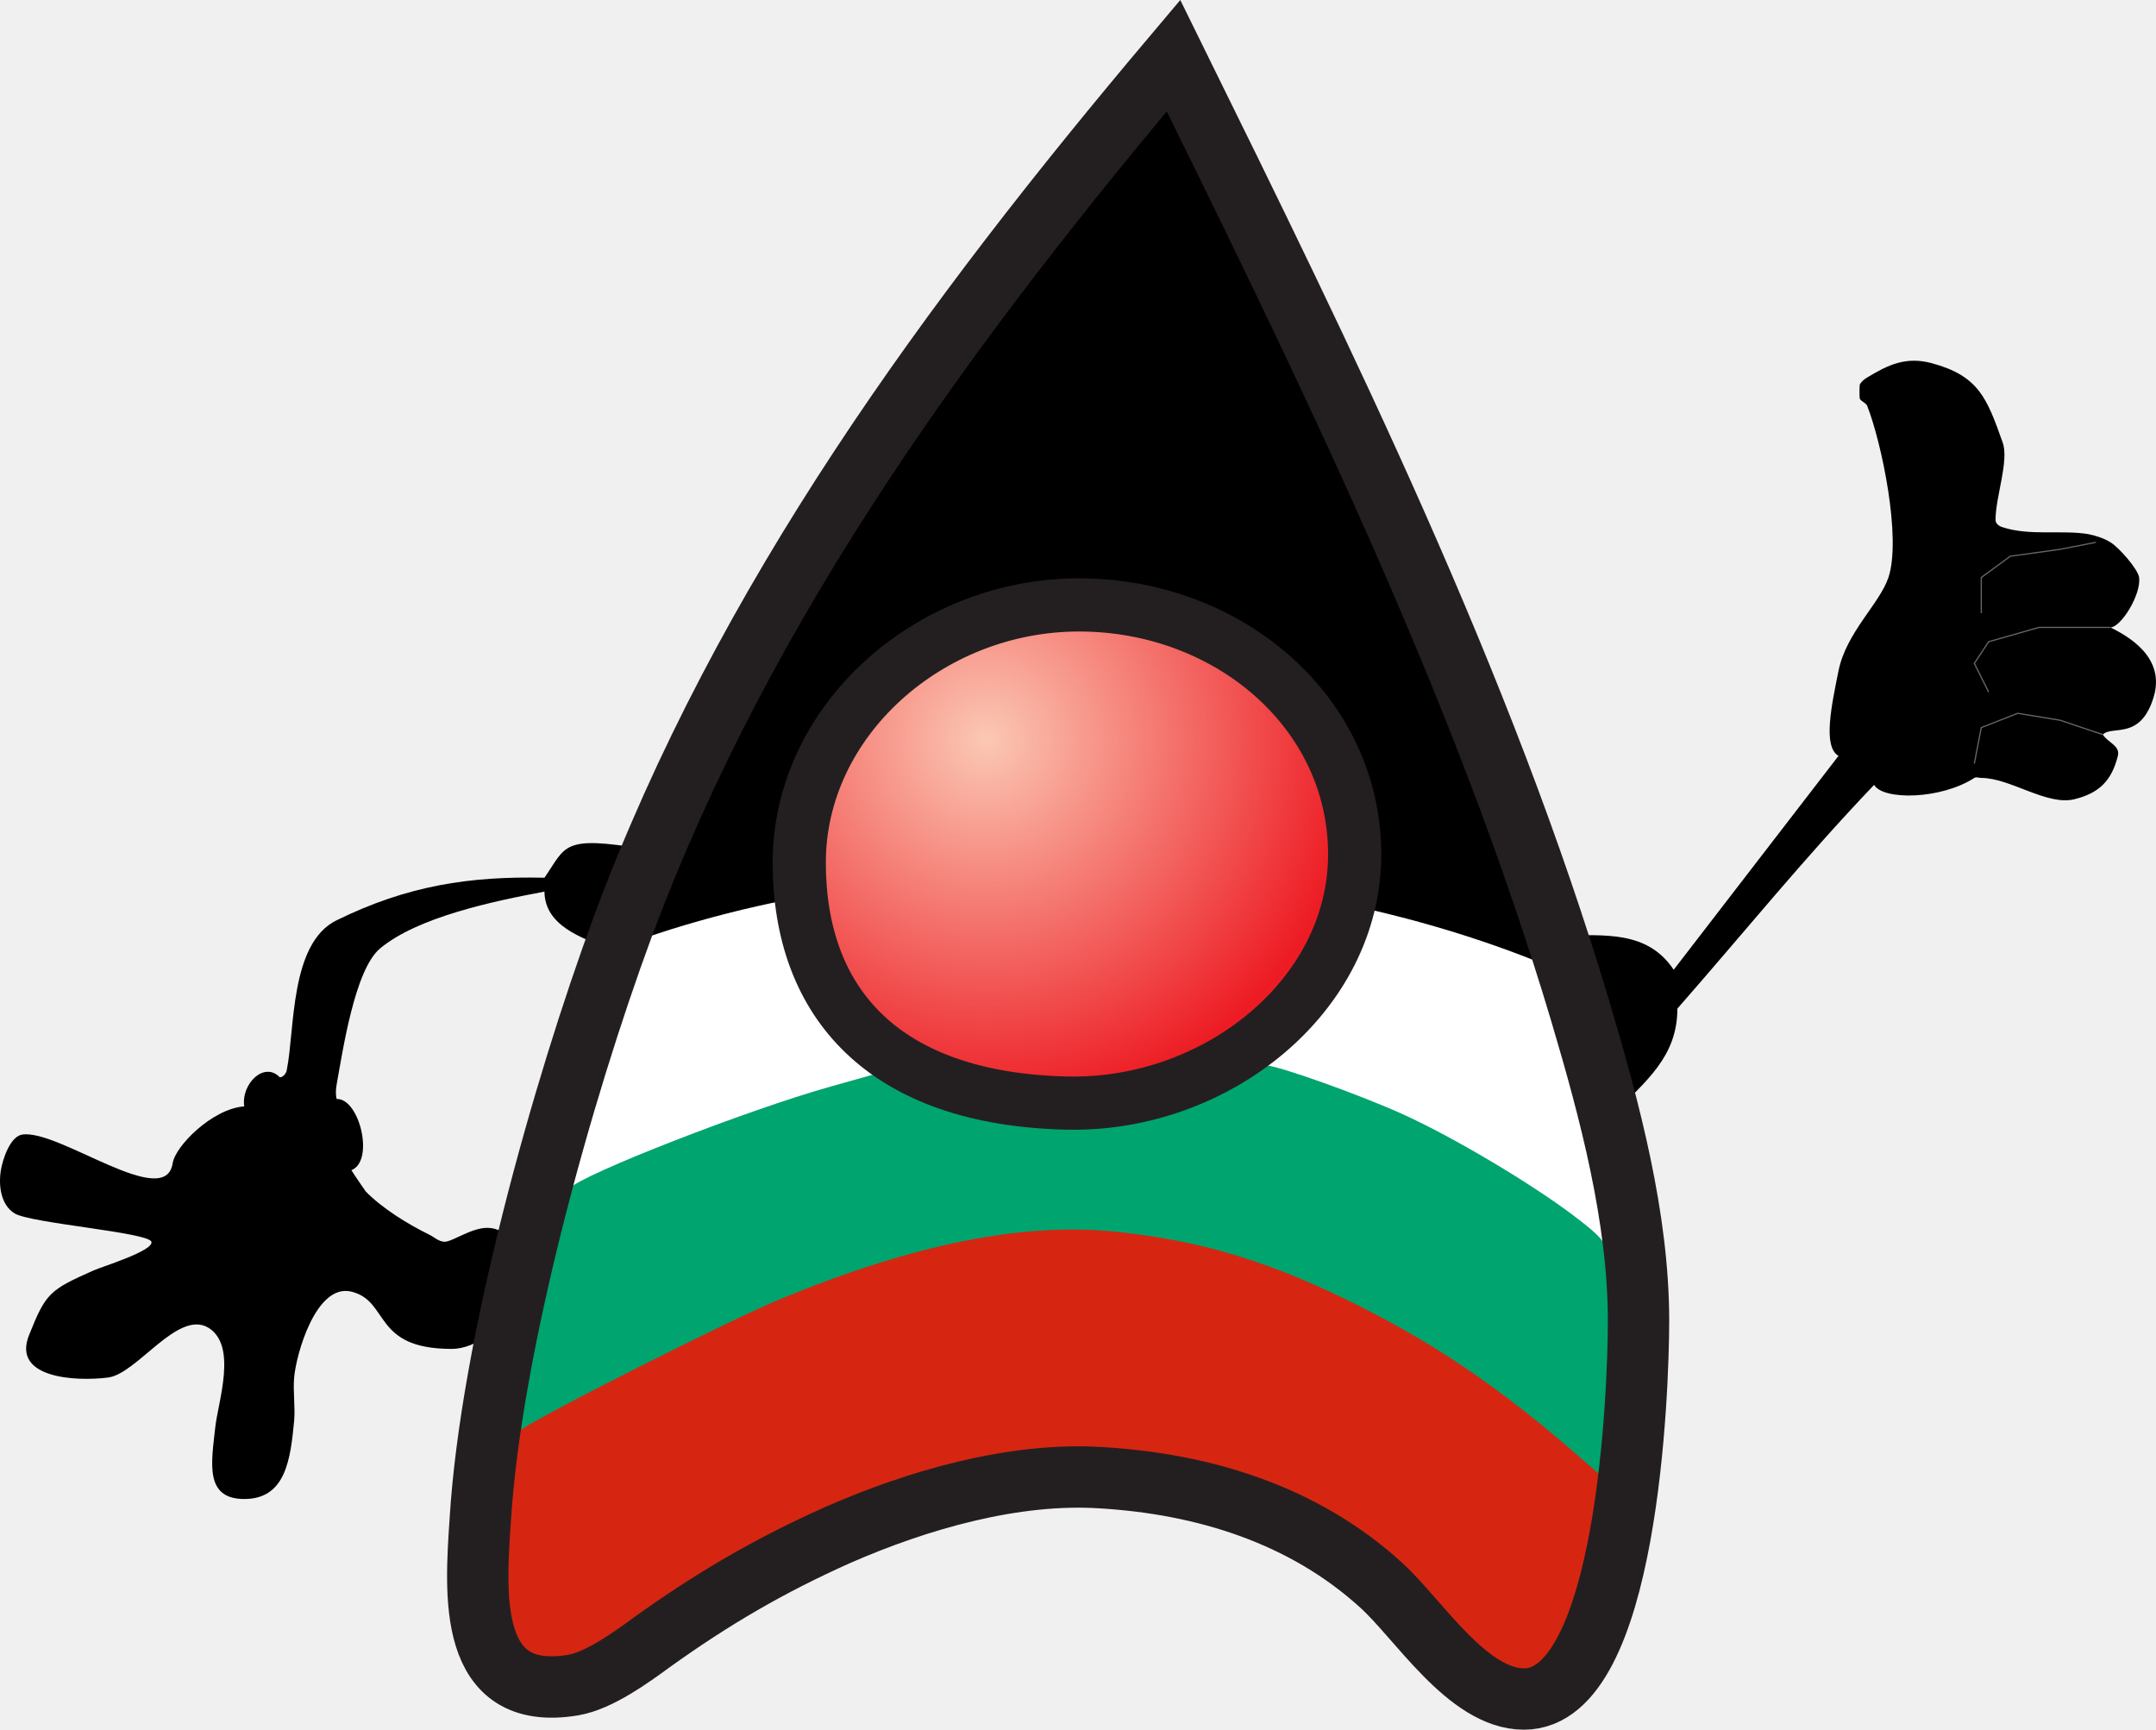
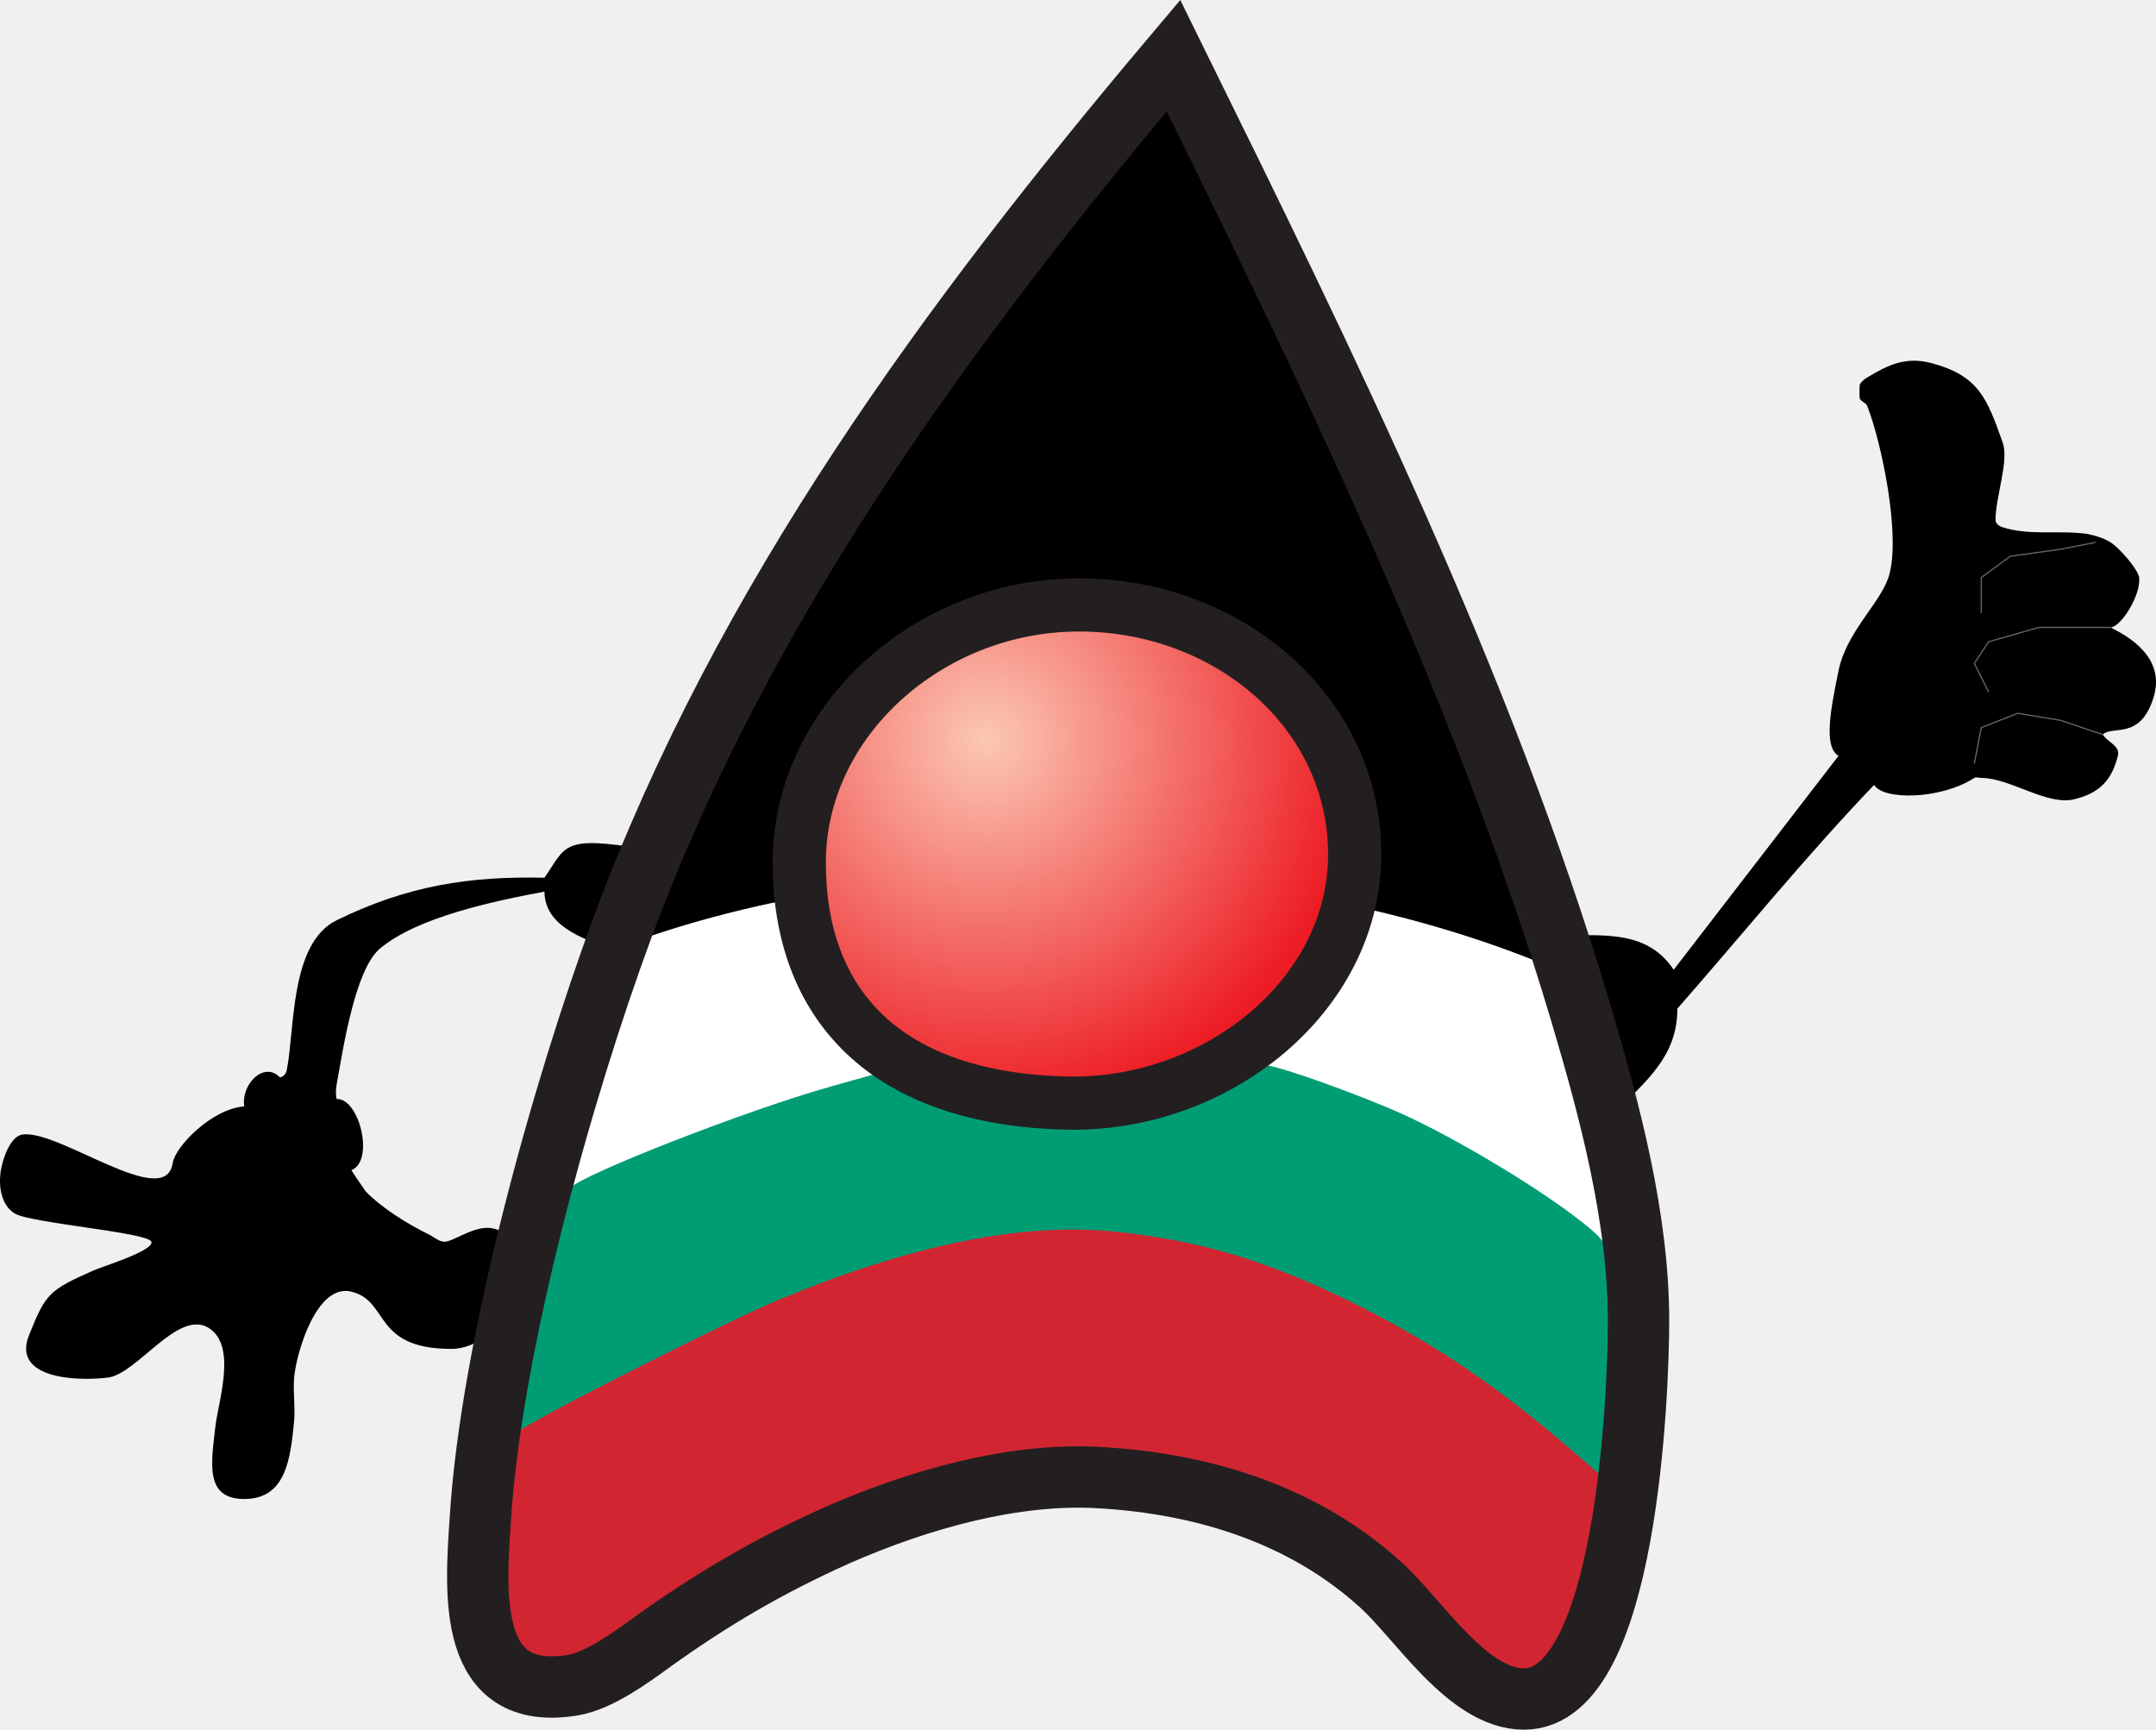
<svg xmlns="http://www.w3.org/2000/svg" version="1.1" id="Layer_1" x="0px" y="0px" width="379.539px" height="304.487px" viewBox="0 0 379.539 304.487" enable-background="new 0 0 379.539 304.487" xml:space="preserve">
  <defs id="defs3079" />
  <path fill-rule="evenodd" clip-rule="evenodd" fill="#FFFFFF" d="M206.58,9.792c-39.24,46.512-75.6,95.832-96.984,153.432  c-10.656,28.872-23.184,73.728-25.056,104.4c-0.864,13.032-2.304,32.112,16.344,29.016c4.608-0.792,10.152-4.824,13.896-7.56  c10.656-7.632,20.592-13.464,32.688-18.864c14.112-6.192,31.104-11.088,46.44-10.08c18,1.08,35.568,6.48,49.176,18.864  c6.624,5.976,15.264,20.088,25.2,20.088c18.216,0,20.16-54.36,20.16-66.6c0-18-5.04-36.936-10.152-54.144  C261.012,120.312,233.292,64.007,206.58,9.792z" id="path3054" />
  <path style="fill:none;stroke:#231f20;stroke-width:1px;stroke-linecap:butt;stroke-linejoin:miter;stroke-opacity:1;opacity:0" d="m 100.833,207.642 c 3.225,-1.29 45.641,-20.392 86.319,-22.425 53.635,-2.681 96.208,31.619 96.208,31.619" id="path3947-9" />
  <path fill-rule="evenodd" clip-rule="evenodd" d="M283.908,196.199c5.904-5.904,11.376-10.224,11.376-18.648  c11.736-13.392,22.32-26.496,34.632-39.384c1.584,2.736,11.736,2.592,17.64-1.224c0.36-0.216,0.792,0,1.224,0  c5.112,0,11.592,4.968,16.416,3.744c4.392-1.08,6.552-3.312,7.632-7.632c0.432-1.8-1.728-2.304-2.664-3.744  c1.656-1.656,6.48,1.008,8.856-6.264c2.52-7.488-4.824-11.232-7.488-12.6c1.872-0.072,5.4-5.76,5.04-8.784  c-0.216-1.512-3.6-5.328-5.04-6.192c-1.152-0.72-2.52-1.152-3.888-1.44c-4.608-0.792-10.296,0.36-15.12-1.224  c-0.576-0.144-1.224-0.648-1.224-1.224c-0.072-3.96,2.448-10.512,1.224-13.752c-2.736-7.704-4.176-11.664-12.456-13.896  c-4.536-1.224-7.704,0.288-11.376,2.52c-0.504,0.288-1.008,0.72-1.296,1.224c-0.072,0.216-0.072,2.376,0,2.52  c0.288,0.504,1.08,0.72,1.296,1.224c2.592,6.624,6.048,23.328,3.744,30.24c-1.584,4.68-7.416,9.648-8.784,16.416  c-1.224,6.048-2.808,13.392,0,14.976l-29.016,37.656c-4.68-6.984-12.168-6.048-20.232-6.048L283.908,196.199z" id="path3056" />
  <path fill-rule="evenodd" clip-rule="evenodd" d="M113.484,149.471c-14.616-2.448-13.752-0.576-17.64,5.04  c-13.176-0.288-24.12,1.368-36.576,7.488c-8.28,4.032-7.344,19.296-8.784,26.352c-0.072,0.576-0.648,1.296-1.224,1.296  c-2.736-2.88-6.84,1.152-6.264,5.112c-5.688,0.432-12.168,7.056-12.6,10.008c-1.296,8.496-20.088-6.048-26.496-5.04  c-2.16,0.36-3.456,4.464-3.744,6.264c-0.432,2.592-0.072,6.12,2.448,7.632c2.952,1.728,23.472,3.312,24.048,4.968  c0.504,1.584-8.928,4.464-10.152,5.04c-7.776,3.456-8.424,3.96-11.376,11.376c-3.096,7.632,8.208,8.208,13.896,7.488  c5.112-0.648,12.24-11.952,17.64-8.784c5.184,3.168,1.728,12.96,1.224,17.64c-0.648,6.048-1.944,12.528,5.112,12.528  c7.344,0,8.136-7.056,8.784-13.752c0.216-2.52-0.216-5.112,0-7.632c0.36-4.176,3.888-16.632,10.08-15.12  c6.768,1.656,3.672,10.08,17.64,10.08c2.232,0,4.608-1.008,6.264-2.448c1.8-1.656,2.88-4.104,3.744-6.408  c0.864-2.376,1.224-4.968,1.224-7.488c0-3.024-2.376-4.968-4.968-4.968c-2.808,0-6.12,2.448-7.488,2.448  c-1.008,0-1.8-0.792-2.664-1.224c-3.816-1.872-8.28-4.608-11.232-7.632c-0.072-0.072-2.376-3.456-2.52-3.744  c4.104-1.584,1.44-12.672-2.592-12.528c-0.216-0.792-0.144-1.728,0-2.592c1.08-5.904,3.168-20.16,7.632-23.904  c6.624-5.544,20.088-8.352,28.944-10.008c0.072,5.976,6.48,8.136,11.304,10.008L113.484,149.471z" id="path3058" />
  <path fill-rule="evenodd" clip-rule="evenodd" d="M206.58,12.312c-46.152,46.152-75.096,93.744-98.208,154.656  c50.4-19.152,119.52-17.064,168.696,5.04C259.068,121.535,234.444,59.327,206.58,12.312z" id="path3060" />
  <radialGradient id="SVGID_1_" cx="173.588" cy="130.215" r="65.523" gradientUnits="userSpaceOnUse">
    <stop offset="0" style="stop-color:#FBC8B4" id="stop3063" />
    <stop offset="1" style="stop-color:#ED1C24" id="stop3065" />
  </radialGradient>
-   <path style="fill:#00a46e;fill-opacity:1;stroke:#000000;stroke-width:0.693;stroke-opacity:0" d="m 279.409,260.468 c -21.038,-20.401 -46.872,-35.599 -70.285,-41.348 -8.864,-2.177 -30.404,-2.411 -38.986,-0.424 -12.891,2.985 -25.501,7.519 -39.641,14.254 -8.778,4.181 -28.316,14.91 -35.546,19.52 -2.252,1.436 -4.095,2.301 -4.095,1.922 0,-4.347 8.214,-43.894 9.385,-45.185 2.252,-2.484 31.36,-13.832 46.05,-17.954 l 7.932,-2.226 3.996,2.258 c 9.801,5.538 26.141,8.478 37.618,6.769 7.437,-1.107 16.343,-4.36 21.717,-7.932 2.211,-1.469 4.645,-2.625 5.408,-2.569 2.511,0.186 16.817,5.32 24.165,8.672 8.782,4.006 22.299,12.035 29.801,17.701 4.637,3.502 5.651,4.623 6.118,6.765 0.675,3.093 0.638,32.334 -0.049,38.443 l -0.488,4.34 -3.1,-3.006 -1e-5,0 z" id="path3968" />
+   <path style="fill:#009d75;fill-opacity:1;stroke:#000000;stroke-width:0.693;stroke-opacity:0" d="m 279.409,260.468 c -21.038,-20.401 -46.872,-35.599 -70.285,-41.348 -8.864,-2.177 -30.404,-2.411 -38.986,-0.424 -12.891,2.985 -25.501,7.519 -39.641,14.254 -8.778,4.181 -28.316,14.91 -35.546,19.52 -2.252,1.436 -4.095,2.301 -4.095,1.922 0,-4.347 8.214,-43.894 9.385,-45.185 2.252,-2.484 31.36,-13.832 46.05,-17.954 l 7.932,-2.226 3.996,2.258 c 9.801,5.538 26.141,8.478 37.618,6.769 7.437,-1.107 16.343,-4.36 21.717,-7.932 2.211,-1.469 4.645,-2.625 5.408,-2.569 2.511,0.186 16.817,5.32 24.165,8.672 8.782,4.006 22.299,12.035 29.801,17.701 4.637,3.502 5.651,4.623 6.118,6.765 0.675,3.093 0.638,32.334 -0.049,38.443 l -0.488,4.34 -3.1,-3.006 -1e-5,0 z" id="path3968" />
  <path fill-rule="evenodd" clip-rule="evenodd" fill="url(#SVGID_1_)" stroke="#231F20" stroke-width="9.36" d="M189.948,106.487  c26.352,0,48.528,18.936,48.528,43.92c0,24.84-24.336,44.352-50.616,43.776c-32.184-0.72-47.16-17.496-47.16-42.336  C140.7,126.863,163.596,106.487,189.948,106.487z" id="path3067" />
  <polyline fill-rule="evenodd" clip-rule="evenodd" fill="none" stroke="#666666" stroke-width="0.216" points="368.94,95.471   362.676,96.695 353.892,97.919 348.78,101.664 348.78,107.927 " id="polyline3069" />
  <polyline fill-rule="evenodd" clip-rule="evenodd" fill="none" stroke="#666666" stroke-width="0.216" points="371.532,110.447   358.932,110.447 350.076,112.967 347.556,116.783 350.076,121.823 " id="polyline3071" />
  <polyline fill-rule="evenodd" clip-rule="evenodd" fill="none" stroke="#666666" stroke-width="0.216" points="370.164,129.312   362.676,126.792 355.188,125.567 348.78,128.087 347.556,134.423 " id="polyline3073" />
-   <path style="fill:#d62612;fill-opacity:1;stroke:#000000;stroke-width:0.668;stroke-opacity:0" d="m 266.06,295.919 c -1.485,-0.764 -5.171,-4.054 -8.191,-7.311 -10.413,-11.229 -12.715,-13.484 -16.96,-16.609 -15.579,-11.469 -38.742,-17.583 -58.845,-15.534 -13.678,1.395 -29.97,6.644 -45.349,14.611 -9.6,4.973 -14.251,7.865 -26.076,16.212 -13.753,9.709 -19.441,10.104 -21.695,1.508 -1.704,-6.498 0.181,-35.104 2.43,-36.875 2.963,-2.334 37.058,-19.562 45.996,-23.242 23.653,-9.738 42.751,-13.553 59.241,-11.834 15.207,1.585 27.675,5.436 43.314,13.378 13.28,6.744 24.474,14.404 37.245,25.486 l 5.135,4.456 -0.432,3.76 c -1.853,16.144 -6.792,30.515 -11.206,32.605 -2.009,0.951 -1.421,1.029 -4.609,-0.611 l 0,0 z" id="path3972" />
+   <path style="fill:#d12631;fill-opacity:1;stroke:#000000;stroke-width:0.668;stroke-opacity:0" d="m 266.06,295.919 c -1.485,-0.764 -5.171,-4.054 -8.191,-7.311 -10.413,-11.229 -12.715,-13.484 -16.96,-16.609 -15.579,-11.469 -38.742,-17.583 -58.845,-15.534 -13.678,1.395 -29.97,6.644 -45.349,14.611 -9.6,4.973 -14.251,7.865 -26.076,16.212 -13.753,9.709 -19.441,10.104 -21.695,1.508 -1.704,-6.498 0.181,-35.104 2.43,-36.875 2.963,-2.334 37.058,-19.562 45.996,-23.242 23.653,-9.738 42.751,-13.553 59.241,-11.834 15.207,1.585 27.675,5.436 43.314,13.378 13.28,6.744 24.474,14.404 37.245,25.486 l 5.135,4.456 -0.432,3.76 c -1.853,16.144 -6.792,30.515 -11.206,32.605 -2.009,0.951 -1.421,1.029 -4.609,-0.611 l 0,0 z" id="path3972" />
  <path clip-rule="evenodd" d="M206.58,9.792  c-39.24,46.512-75.6,95.832-96.984,153.432c-10.656,28.872-23.184,73.728-25.056,104.4c-0.864,13.032-2.304,32.112,16.344,29.016  c4.608-0.792,10.152-4.824,13.896-7.56c10.656-7.632,20.592-13.464,32.688-18.864c14.112-6.192,31.104-11.088,46.44-10.08  c18,1.08,35.568,6.48,49.176,18.864c6.624,5.976,15.264,20.088,25.2,20.088c18.216,0,20.16-54.36,20.16-66.6  c0-18-5.04-36.936-10.152-54.144C261.012,120.312,233.292,64.007,206.58,9.792z" id="path3075" stroke-width="10.8" stroke="#231F20" fill-rule="evenodd" fill="none" />
  <path style="fill:none;stroke:#231f20;stroke-width:1px;stroke-linecap:butt;stroke-linejoin:miter;stroke-opacity:1;opacity:0" d="m 89.252,251.629 c 3.225,-1.29 54.465,-33.542 95.143,-35.576 53.635,-2.681 99.811,44.085 99.811,44.085" id="path3947" transform="translate(-1.0367399e-6,0)" />
  <g id="layer1" />
</svg>
